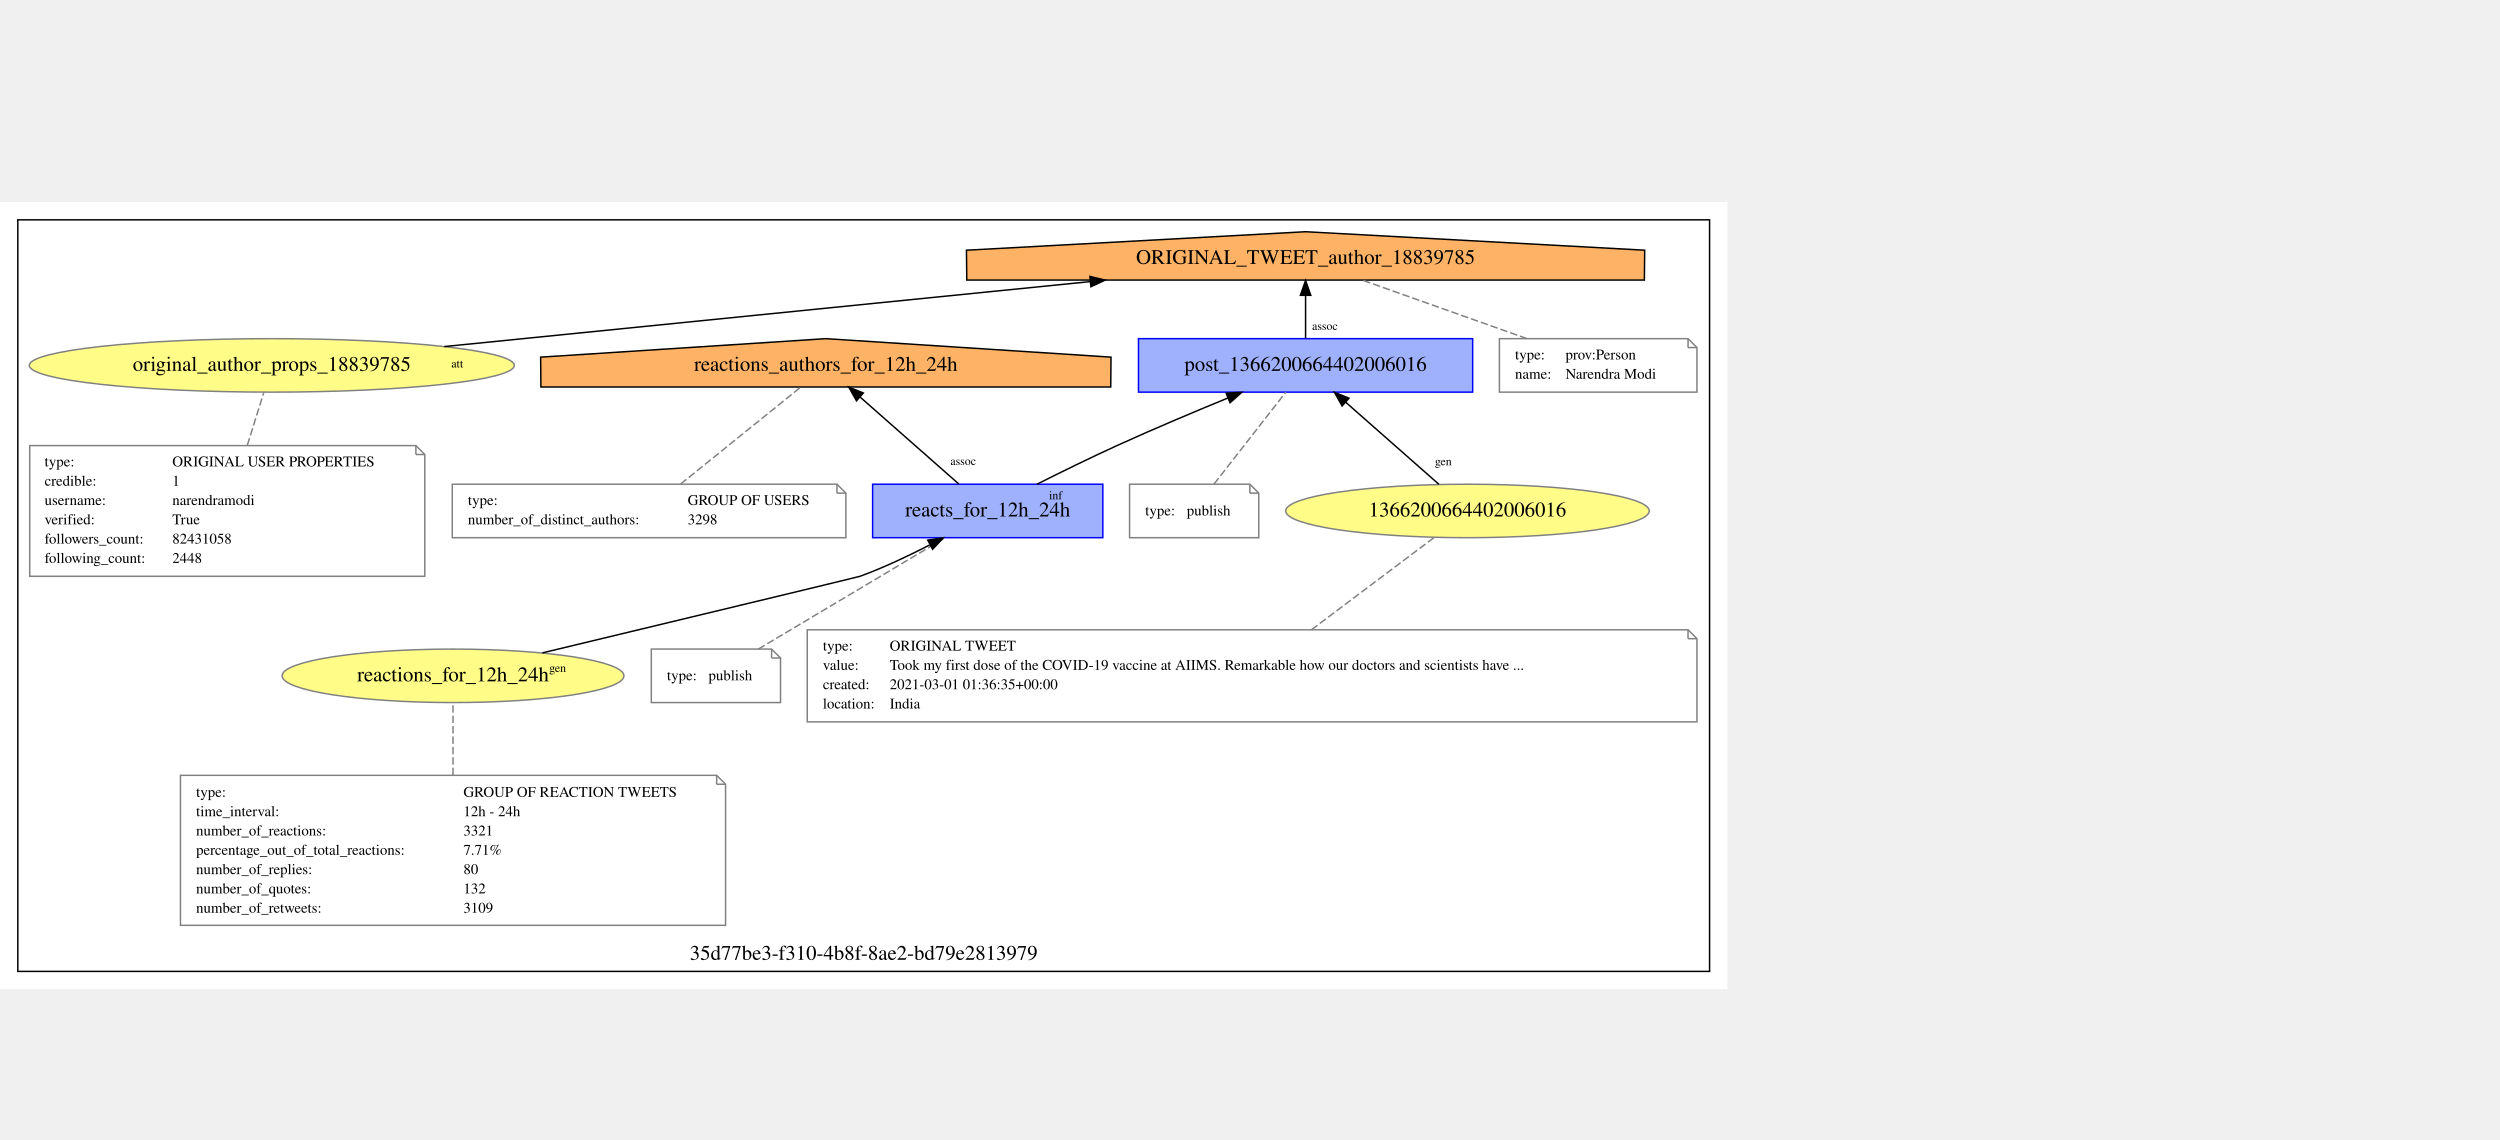
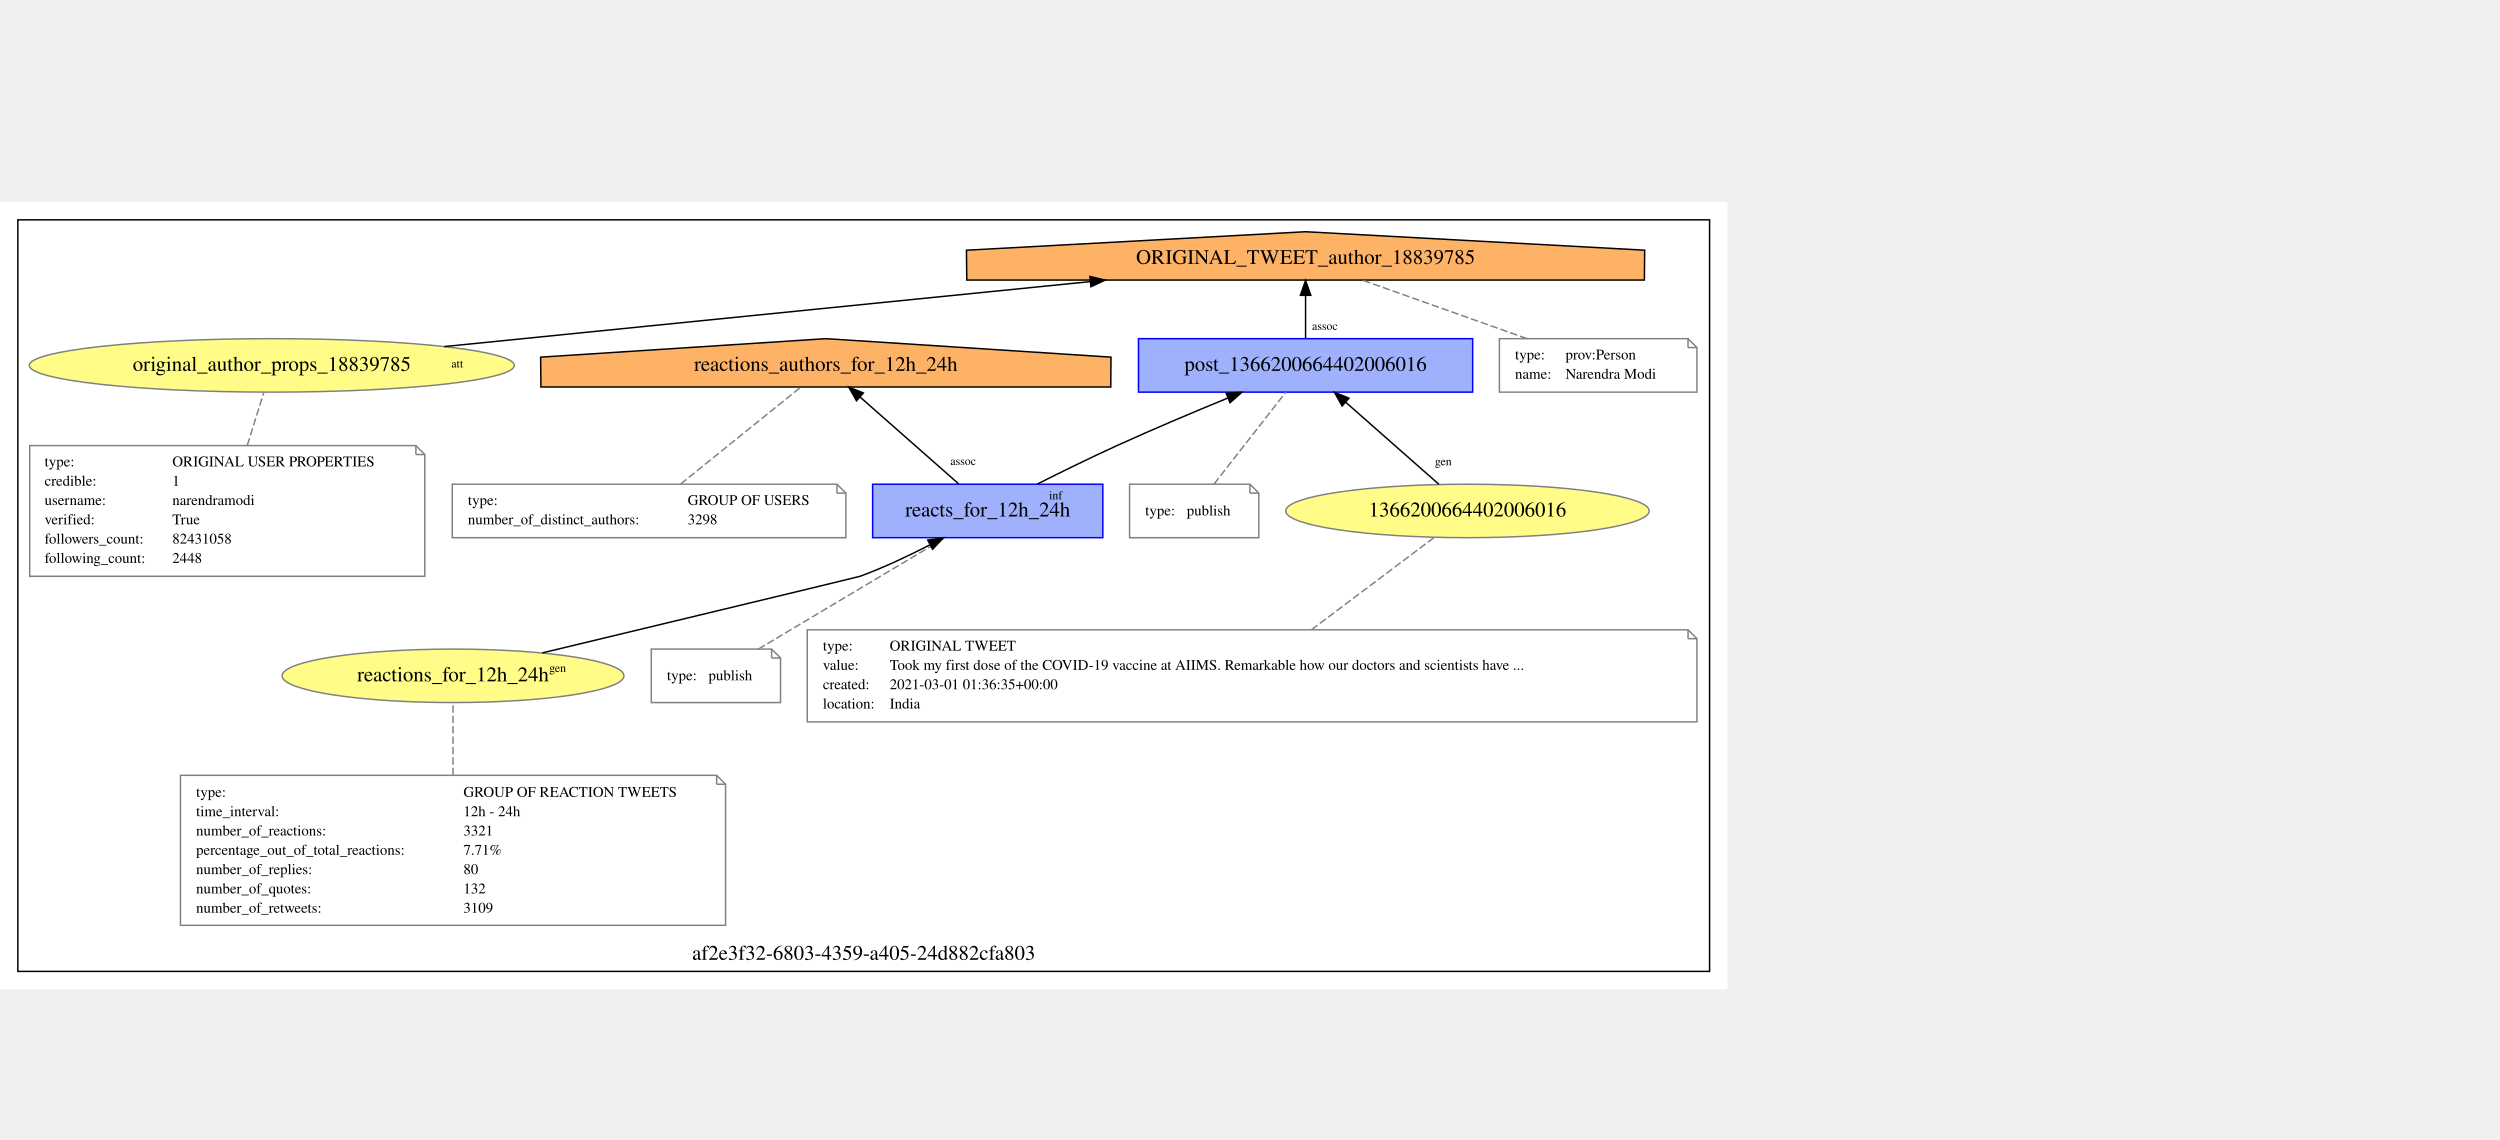
<svg xmlns="http://www.w3.org/2000/svg" xmlns:xlink="http://www.w3.org/1999/xlink" contentScriptType="application/ecmascript" contentStyleType="text/css" height="525pt" preserveAspectRatio="xMidYMid meet" version="1.1" viewBox="0 0 1700 500" width="1152pt" zoomAndPan="magnify">
  <g class="graph" id="graph0" transform="scale(1.01 1.01) rotate(0) translate(4 526)">
    <polygon fill="white" points="-4,4 -4,-526 1159,-526 1159,4 -4,4" stroke="transparent" />
    <g class="cluster" id="clust1">
      <g id="a_clust1">
-         <a xlink:actuate="onRequest" xlink:href="urn:uuid:35d77be3-f310-4b8f-8ae2-bd79e2813979" xlink:show="replace" xlink:title="35d77be3-f310-4b8f-8ae2-bd79e2813979" xlink:type="simple">
+         <a xlink:actuate="onRequest" xlink:href="urn:uuid:af2e3f32-6803-4359-a405-24d882cfa803" xlink:show="replace" xlink:title="af2e3f32-6803-4359-a405-24d882cfa803" xlink:type="simple">
          <polygon fill="none" points="8,-8 8,-514 1147,-514 1147,-8 8,-8" stroke="black" />
-           <text font-family="Times,serif" font-size="14.00" text-anchor="middle" x="577.5" y="-15.8">35d77be3-f310-4b8f-8ae2-bd79e2813979</text>
+           <text font-family="Times,serif" font-size="14.00" text-anchor="middle" x="577.5" y="-15.8">af2e3f32-6803-4359-a405-24d882cfa803</text>
        </a>
      </g>
    </g>
    <g class="node" id="node1">
      <g id="a_node1">
        <a xlink:actuate="onRequest" xlink:href="http://twitter.com/post_1366200664402006016" xlink:show="replace" xlink:title="post_1366200664402006016" xlink:type="simple">
          <polygon fill="#9fb1fc" points="987.5,-434 762.5,-434 762.5,-398 987.5,-398 987.5,-434" stroke="#0000ff" />
          <text font-family="Times,serif" font-size="14.00" text-anchor="middle" x="875" y="-412.3">post_1366200664402006016</text>
        </a>
      </g>
    </g>
    <g class="node" id="node11">
      <g id="a_node11">
        <a xlink:actuate="onRequest" xlink:href="http://twitter.com/ORIGINAL_TWEET_author_18839785" xlink:show="replace" xlink:title="ORIGINAL_TWEET_author_18839785" xlink:type="simple">
          <polygon fill="#fdb266" points="1103.32,-493.56 875,-506 646.68,-493.56 646.9,-473.44 1103.1,-473.44 1103.32,-493.56" stroke="black" />
          <text font-family="Times,serif" font-size="14.00" text-anchor="middle" x="875" y="-484.3">ORIGINAL_TWEET_author_18839785</text>
        </a>
      </g>
    </g>
    <g class="edge" id="edge9">
      <path d="M875,-434.3C875,-443.01 875,-453.7 875,-463.17" fill="none" stroke="black" />
      <polygon fill="black" points="871.5,-463.18 875,-473.18 878.5,-463.18 871.5,-463.18" stroke="black" />
      <text font-family="Times,serif" font-size="8.00" text-anchor="middle" x="887.99" y="-439.9">assoc</text>
    </g>
    <g class="node" id="node2">
      <polygon fill="none" points="837.5,-336 756.5,-336 756.5,-300 843.5,-300 843.5,-330 837.5,-336" stroke="gray" />
      <polyline fill="none" points="837.5,-336 837.5,-330 " stroke="gray" />
      <polyline fill="none" points="843.5,-330 837.5,-330 " stroke="gray" />
      <text font-family="Times,serif" font-size="10.00" text-anchor="start" x="767" y="-315">type:</text>
      <text font-family="Times,serif" font-size="10.00" text-anchor="start" x="795" y="-315">publish</text>
    </g>
    <g class="edge" id="edge1">
      <path d="M813.41,-336.16C827.06,-353.64 848.1,-380.57 861.71,-397.99" fill="none" stroke="gray" stroke-dasharray="5,2" />
    </g>
    <g class="node" id="node3">
      <g id="a_node3">
        <a xlink:actuate="onRequest" xlink:href="http://twitter.com/reacts_for_12h_24h" xlink:show="replace" xlink:title="reacts_for_12h_24h" xlink:type="simple">
          <polygon fill="#9fb1fc" points="738.5,-336 583.5,-336 583.5,-300 738.5,-300 738.5,-336" stroke="#0000ff" />
          <text font-family="Times,serif" font-size="14.00" text-anchor="middle" x="661" y="-314.3">reacts_for_12h_24h</text>
        </a>
      </g>
    </g>
    <g class="edge" id="edge11">
      <path d="M694.23,-336.04C710.34,-344.15 730.06,-353.83 748,-362 772.37,-373.09 799.74,-384.63 822.81,-394.1" fill="none" stroke="black" />
      <polygon fill="black" points="821.5,-397.34 832.08,-397.88 824.15,-390.86 821.5,-397.34" stroke="black" />
      <text font-family="Times,serif" font-size="8.00" text-anchor="middle" x="706.75" y="-325.89">inf</text>
    </g>
    <g class="node" id="node13">
      <g id="a_node13">
        <a xlink:actuate="onRequest" xlink:href="http://twitter.com/reactions_authors_for_12h_24h" xlink:show="replace" xlink:title="reactions_authors_for_12h_24h" xlink:type="simple">
          <polygon fill="#fdb266" points="744.01,-421.56 552,-434 359.99,-421.56 360.17,-401.44 743.83,-401.44 744.01,-421.56" stroke="black" />
          <text font-family="Times,serif" font-size="14.00" text-anchor="middle" x="552" y="-412.3">reactions_authors_for_12h_24h</text>
        </a>
      </g>
    </g>
    <g class="edge" id="edge12">
      <path d="M641.51,-336.16C622.89,-352.56 594.81,-377.29 575.08,-394.67" fill="none" stroke="black" />
      <polygon fill="black" points="572.64,-392.16 567.45,-401.4 577.26,-397.41 572.64,-392.16" stroke="black" />
      <text font-family="Times,serif" font-size="8.00" text-anchor="middle" x="644.47" y="-348.97">assoc</text>
    </g>
    <g class="node" id="node4">
      <polygon fill="none" points="515.5,-225 434.5,-225 434.5,-189 521.5,-189 521.5,-219 515.5,-225" stroke="gray" />
      <polyline fill="none" points="515.5,-225 515.5,-219 " stroke="gray" />
      <polyline fill="none" points="521.5,-219 515.5,-219 " stroke="gray" />
      <text font-family="Times,serif" font-size="10.00" text-anchor="start" x="445" y="-204">type:</text>
      <text font-family="Times,serif" font-size="10.00" text-anchor="start" x="473" y="-204">publish</text>
    </g>
    <g class="edge" id="edge2">
      <path d="M506.59,-225.03C540.87,-245.45 597.98,-279.46 632.31,-299.91" fill="none" stroke="gray" stroke-dasharray="5,2" />
    </g>
    <g class="node" id="node5">
      <g id="a_node5">
        <a xlink:actuate="onRequest" xlink:href="http://twitter.com/1366200664402006016" xlink:show="replace" xlink:title="1366200664402006016" xlink:type="simple">
          <ellipse cx="984" cy="-318" fill="#fffc87" rx="122.38" ry="18" stroke="#808080" />
          <text font-family="Times,serif" font-size="14.00" text-anchor="middle" x="984" y="-314.3">1366200664402006016</text>
        </a>
      </g>
    </g>
    <g class="edge" id="edge8">
      <path d="M964.76,-335.94C947.36,-351.27 921.55,-374 902.06,-391.16" fill="none" stroke="black" />
      <polygon fill="black" points="899.6,-388.67 894.41,-397.9 904.23,-393.92 899.6,-388.67" stroke="black" />
      <text font-family="Times,serif" font-size="8.00" text-anchor="middle" x="967.72" y="-348.75">gen</text>
    </g>
    <g class="node" id="node6">
      <polygon fill="none" points="1132.5,-238 539.5,-238 539.5,-176 1138.5,-176 1138.5,-232 1132.5,-238" stroke="gray" />
      <polyline fill="none" points="1132.5,-238 1132.5,-232 " stroke="gray" />
      <polyline fill="none" points="1138.5,-232 1132.5,-232 " stroke="gray" />
      <text font-family="Times,serif" font-size="10.00" text-anchor="start" x="550" y="-224">type:</text>
      <text font-family="Times,serif" font-size="10.00" text-anchor="start" x="595" y="-224">ORIGINAL TWEET</text>
      <text font-family="Times,serif" font-size="10.00" text-anchor="start" x="550" y="-211">value:</text>
      <text font-family="Times,serif" font-size="10.00" text-anchor="start" x="595" y="-211">Took my first dose of the COVID-19 vaccine at AIIMS. Remarkable how our doctors and scientists have ...</text>
      <text font-family="Times,serif" font-size="10.00" text-anchor="start" x="550" y="-198">created:</text>
      <text font-family="Times,serif" font-size="10.00" text-anchor="start" x="595" y="-198">2021-03-01 01:36:35+00:00</text>
      <text font-family="Times,serif" font-size="10.00" text-anchor="start" x="550" y="-185">location:</text>
      <text font-family="Times,serif" font-size="10.00" text-anchor="start" x="595" y="-185">India</text>
    </g>
    <g class="edge" id="edge3">
      <path d="M879.01,-238.07C905.66,-258.11 939.71,-283.71 961.68,-300.22" fill="none" stroke="gray" stroke-dasharray="5,2" />
    </g>
    <g class="node" id="node7">
      <g id="a_node7">
        <a xlink:actuate="onRequest" xlink:href="http://twitter.com/original_author_props_18839785" xlink:show="replace" xlink:title="original_author_props_18839785" xlink:type="simple">
          <ellipse cx="179" cy="-416" fill="#fffc87" rx="163.27" ry="18" stroke="#808080" />
          <text font-family="Times,serif" font-size="14.00" text-anchor="middle" x="179" y="-412.3">original_author_props_18839785</text>
        </a>
      </g>
    </g>
    <g class="edge" id="edge10">
      <path d="M295.1,-428.68C414.59,-440.69 601.03,-459.45 730.11,-472.43" fill="none" stroke="black" />
      <polygon fill="black" points="729.78,-475.91 740.08,-473.43 730.48,-468.95 729.78,-475.91" stroke="black" />
      <text font-family="Times,serif" font-size="8.00" text-anchor="middle" x="303.87" y="-414.6">att</text>
    </g>
    <g class="node" id="node8">
      <polygon fill="none" points="276,-362 16,-362 16,-274 282,-274 282,-356 276,-362" stroke="gray" />
      <polyline fill="none" points="276,-362 276,-356 " stroke="gray" />
      <polyline fill="none" points="282,-356 276,-356 " stroke="gray" />
      <text font-family="Times,serif" font-size="10.00" text-anchor="start" x="26" y="-348">type:</text>
      <text font-family="Times,serif" font-size="10.00" text-anchor="start" x="112" y="-348">ORIGINAL USER PROPERTIES</text>
      <text font-family="Times,serif" font-size="10.00" text-anchor="start" x="26" y="-335">credible:</text>
      <text font-family="Times,serif" font-size="10.00" text-anchor="start" x="112" y="-335">1</text>
      <text font-family="Times,serif" font-size="10.00" text-anchor="start" x="26" y="-322">username:</text>
      <text font-family="Times,serif" font-size="10.00" text-anchor="start" x="112" y="-322">narendramodi</text>
      <text font-family="Times,serif" font-size="10.00" text-anchor="start" x="26" y="-309">verified:</text>
      <text font-family="Times,serif" font-size="10.00" text-anchor="start" x="112" y="-309">True</text>
      <text font-family="Times,serif" font-size="10.00" text-anchor="start" x="26" y="-296">followers_count:</text>
      <text font-family="Times,serif" font-size="10.00" text-anchor="start" x="112" y="-296">82431058</text>
      <text font-family="Times,serif" font-size="10.00" text-anchor="start" x="26" y="-283">following_count:</text>
      <text font-family="Times,serif" font-size="10.00" text-anchor="start" x="112" y="-283">2448</text>
    </g>
    <g class="edge" id="edge4">
      <path d="M162.51,-362.23C166.43,-374.77 170.48,-387.75 173.59,-397.7" fill="none" stroke="gray" stroke-dasharray="5,2" />
    </g>
    <g class="node" id="node9">
      <g id="a_node9">
        <a xlink:actuate="onRequest" xlink:href="http://twitter.com/reactions_for_12h_24h" xlink:show="replace" xlink:title="reactions_for_12h_24h" xlink:type="simple">
          <ellipse cx="301" cy="-207" fill="#fffc87" rx="115.08" ry="18" stroke="#808080" />
          <text font-family="Times,serif" font-size="14.00" text-anchor="middle" x="301" y="-203.3">reactions_for_12h_24h</text>
        </a>
      </g>
    </g>
    <g class="edge" id="edge13">
      <path d="M361.12,-222.44C441.38,-241.72 573.72,-273.53 575,-274 590.82,-279.78 607.53,-287.68 621.97,-295.13" fill="none" stroke="black" />
      <polygon fill="black" points="620.62,-298.38 631.1,-299.94 623.88,-292.19 620.62,-298.38" stroke="black" />
      <text font-family="Times,serif" font-size="8.00" text-anchor="middle" x="371.44" y="-209.66">gen</text>
    </g>
    <g class="node" id="node10">
      <polygon fill="none" points="478.5,-140 117.5,-140 117.5,-39 484.5,-39 484.5,-134 478.5,-140" stroke="gray" />
      <polyline fill="none" points="478.5,-140 478.5,-134 " stroke="gray" />
      <polyline fill="none" points="484.5,-134 478.5,-134 " stroke="gray" />
      <text font-family="Times,serif" font-size="10.00" text-anchor="start" x="128" y="-125.5">type:</text>
      <text font-family="Times,serif" font-size="10.00" text-anchor="start" x="308" y="-125.5">GROUP OF REACTION TWEETS</text>
      <text font-family="Times,serif" font-size="10.00" text-anchor="start" x="128" y="-112.5">time_interval:</text>
      <text font-family="Times,serif" font-size="10.00" text-anchor="start" x="308" y="-112.5">12h - 24h</text>
      <text font-family="Times,serif" font-size="10.00" text-anchor="start" x="128" y="-99.5">number_of_reactions:</text>
      <text font-family="Times,serif" font-size="10.00" text-anchor="start" x="308" y="-99.5">3321</text>
      <text font-family="Times,serif" font-size="10.00" text-anchor="start" x="128" y="-86.5">percentage_out_of_total_reactions:</text>
      <text font-family="Times,serif" font-size="10.00" text-anchor="start" x="308" y="-86.5">7.71%</text>
      <text font-family="Times,serif" font-size="10.00" text-anchor="start" x="128" y="-73.5">number_of_replies:</text>
      <text font-family="Times,serif" font-size="10.00" text-anchor="start" x="308" y="-73.5">80</text>
      <text font-family="Times,serif" font-size="10.00" text-anchor="start" x="128" y="-60.5">number_of_quotes:</text>
      <text font-family="Times,serif" font-size="10.00" text-anchor="start" x="308" y="-60.5">132</text>
      <text font-family="Times,serif" font-size="10.00" text-anchor="start" x="128" y="-47.5">number_of_retweets:</text>
      <text font-family="Times,serif" font-size="10.00" text-anchor="start" x="308" y="-47.5">3109</text>
    </g>
    <g class="edge" id="edge5">
      <path d="M301,-140.15C301,-157.52 301,-175.88 301,-188.79" fill="none" stroke="gray" stroke-dasharray="5,2" />
    </g>
    <g class="node" id="node12">
      <polygon fill="none" points="1132.5,-434 1005.5,-434 1005.5,-398 1138.5,-398 1138.5,-428 1132.5,-434" stroke="gray" />
      <polyline fill="none" points="1132.5,-434 1132.5,-428 " stroke="gray" />
      <polyline fill="none" points="1138.5,-428 1132.5,-428 " stroke="gray" />
      <text font-family="Times,serif" font-size="10.00" text-anchor="start" x="1016" y="-420">type:</text>
      <text font-family="Times,serif" font-size="10.00" text-anchor="start" x="1050" y="-420">prov:Person</text>
      <text font-family="Times,serif" font-size="10.00" text-anchor="start" x="1016" y="-407">name:</text>
      <text font-family="Times,serif" font-size="10.00" text-anchor="start" x="1050" y="-407">Narendra Modi</text>
    </g>
    <g class="edge" id="edge6">
      <path d="M1024.06,-434.03C990.01,-446.13 944.89,-462.17 913.25,-473.41" fill="none" stroke="gray" stroke-dasharray="5,2" />
    </g>
    <g class="node" id="node14">
      <polygon fill="none" points="559.5,-336 300.5,-336 300.5,-300 565.5,-300 565.5,-330 559.5,-336" stroke="gray" />
      <polyline fill="none" points="559.5,-336 559.5,-330 " stroke="gray" />
      <polyline fill="none" points="565.5,-330 559.5,-330 " stroke="gray" />
      <text font-family="Times,serif" font-size="10.00" text-anchor="start" x="311" y="-322">type:</text>
      <text font-family="Times,serif" font-size="10.00" text-anchor="start" x="459" y="-322">GROUP OF USERS</text>
      <text font-family="Times,serif" font-size="10.00" text-anchor="start" x="311" y="-309">number_of_distinct_authors:</text>
      <text font-family="Times,serif" font-size="10.00" text-anchor="start" x="459" y="-309">3298</text>
    </g>
    <g class="edge" id="edge7">
      <path d="M454.27,-336.16C477.41,-354.82 513.9,-384.27 535.14,-401.4" fill="none" stroke="gray" stroke-dasharray="5,2" />
    </g>
  </g>
</svg>
